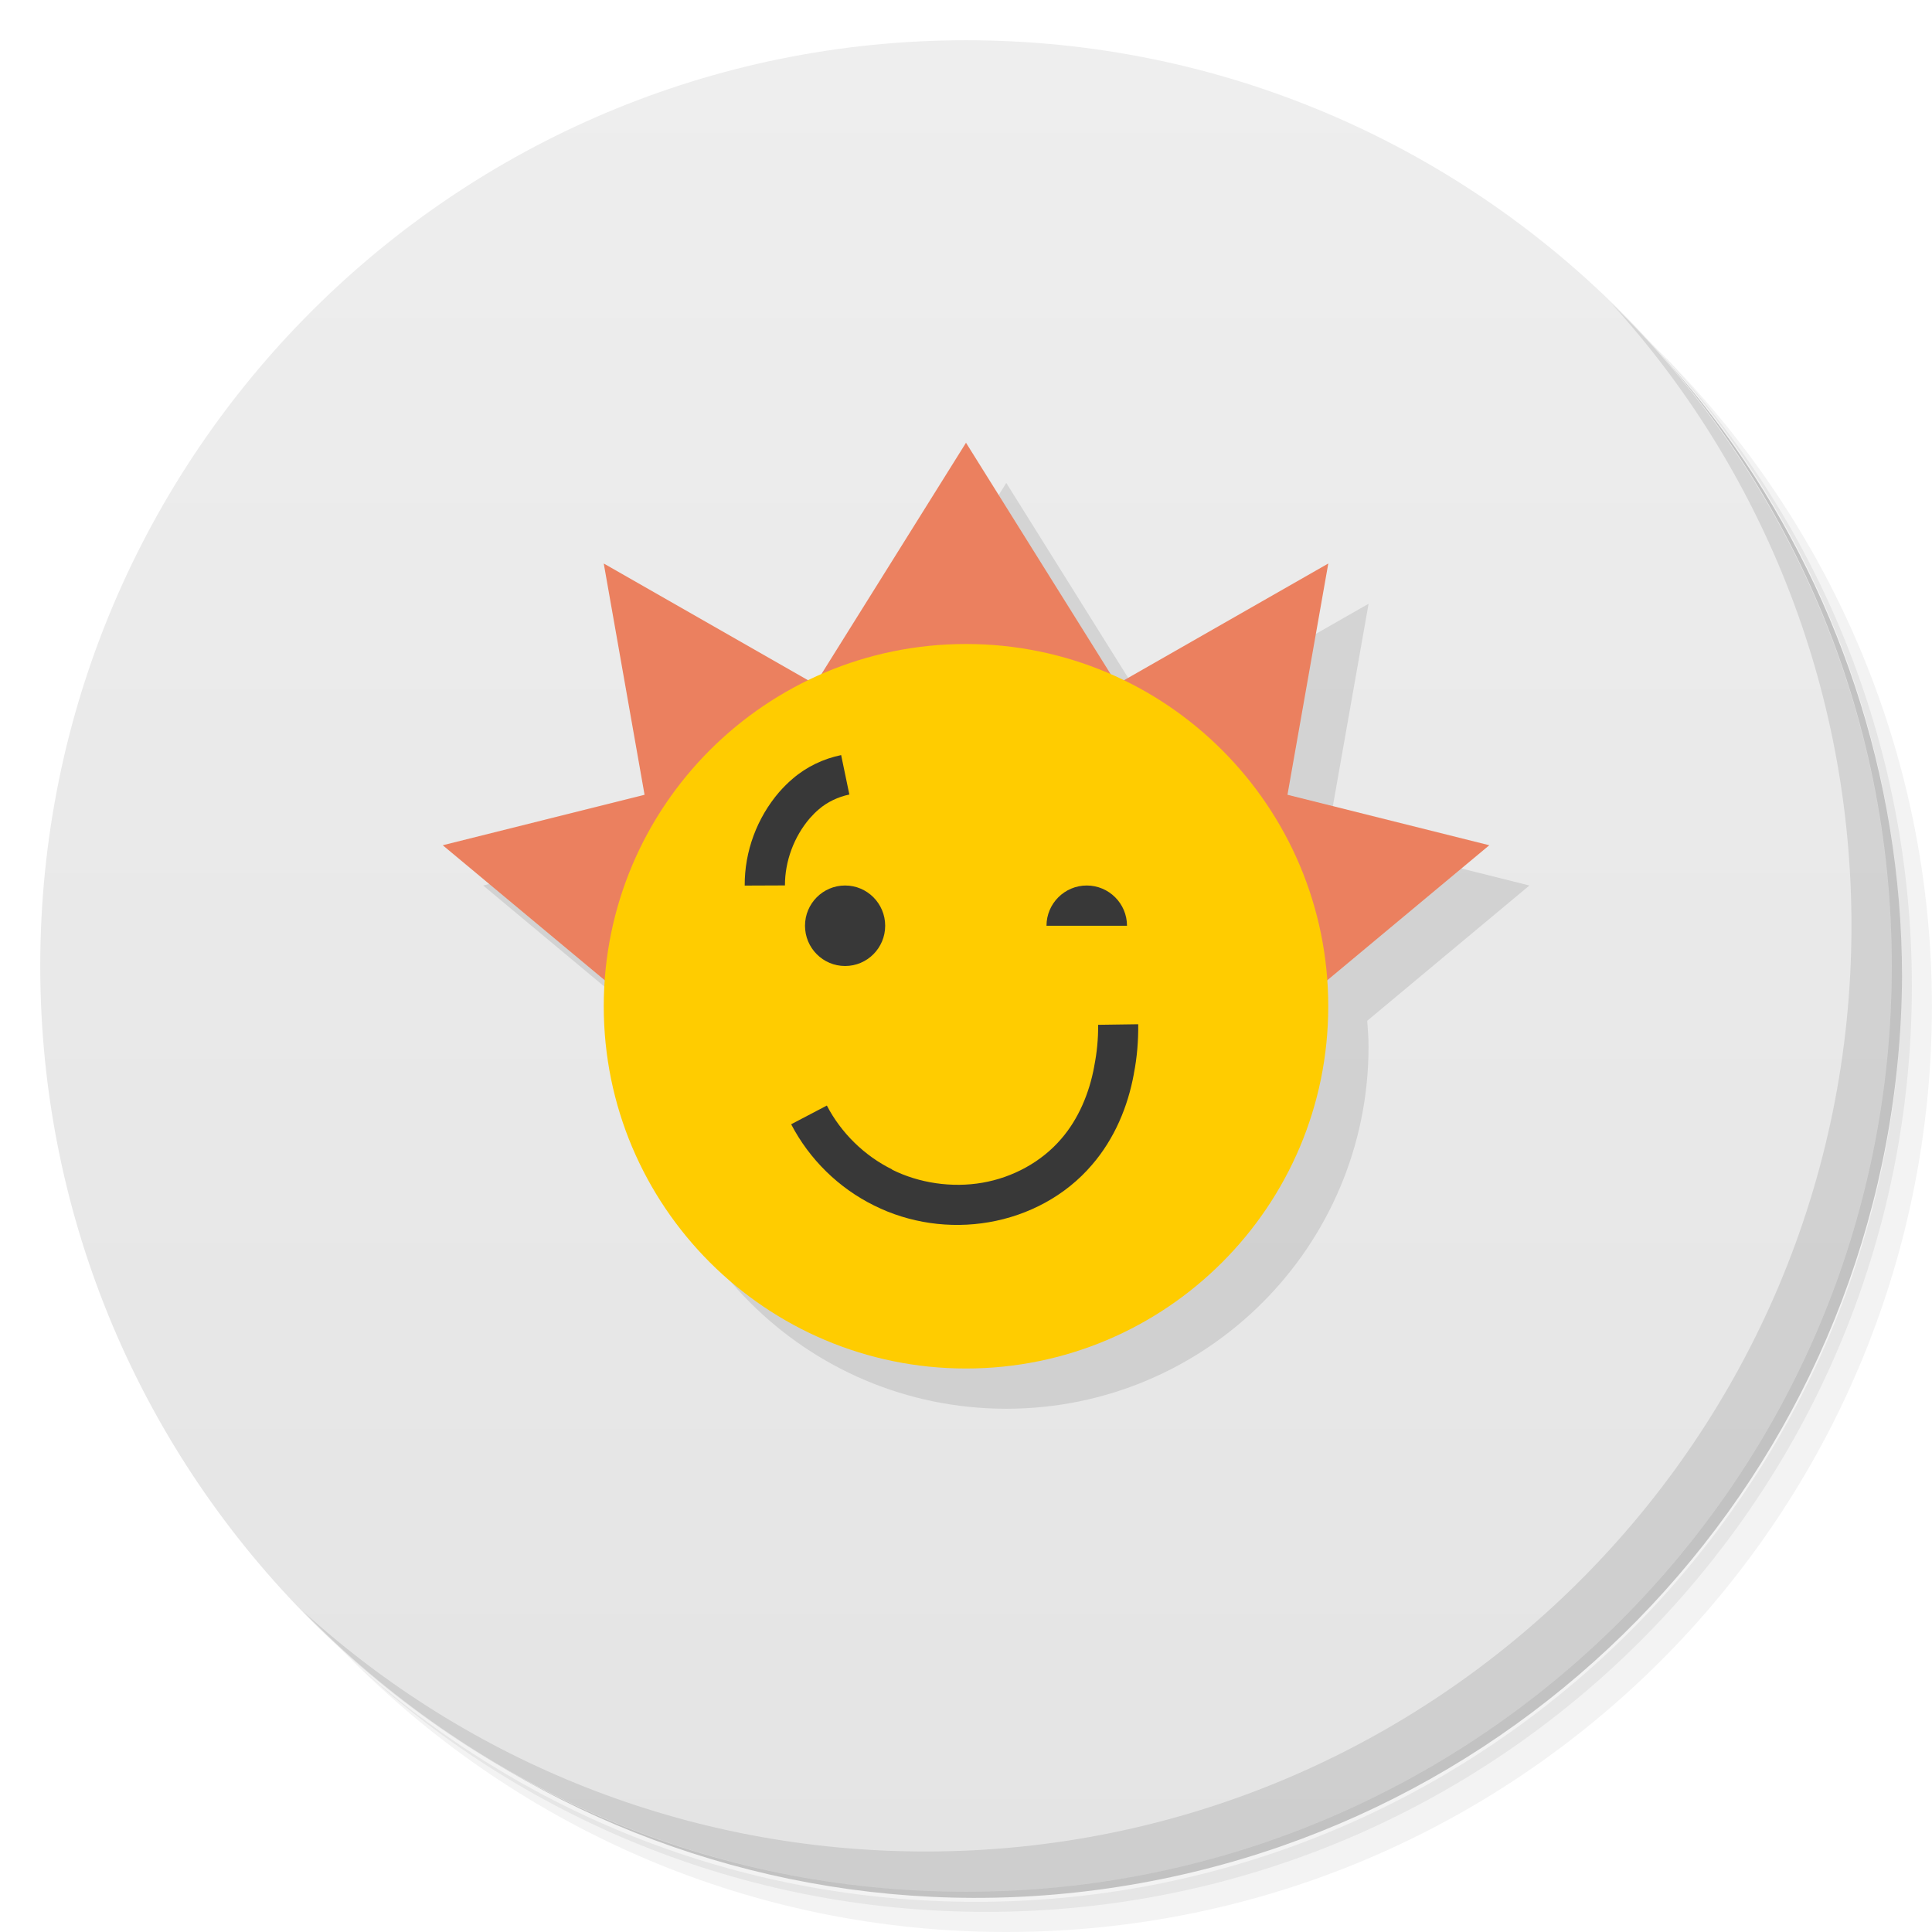
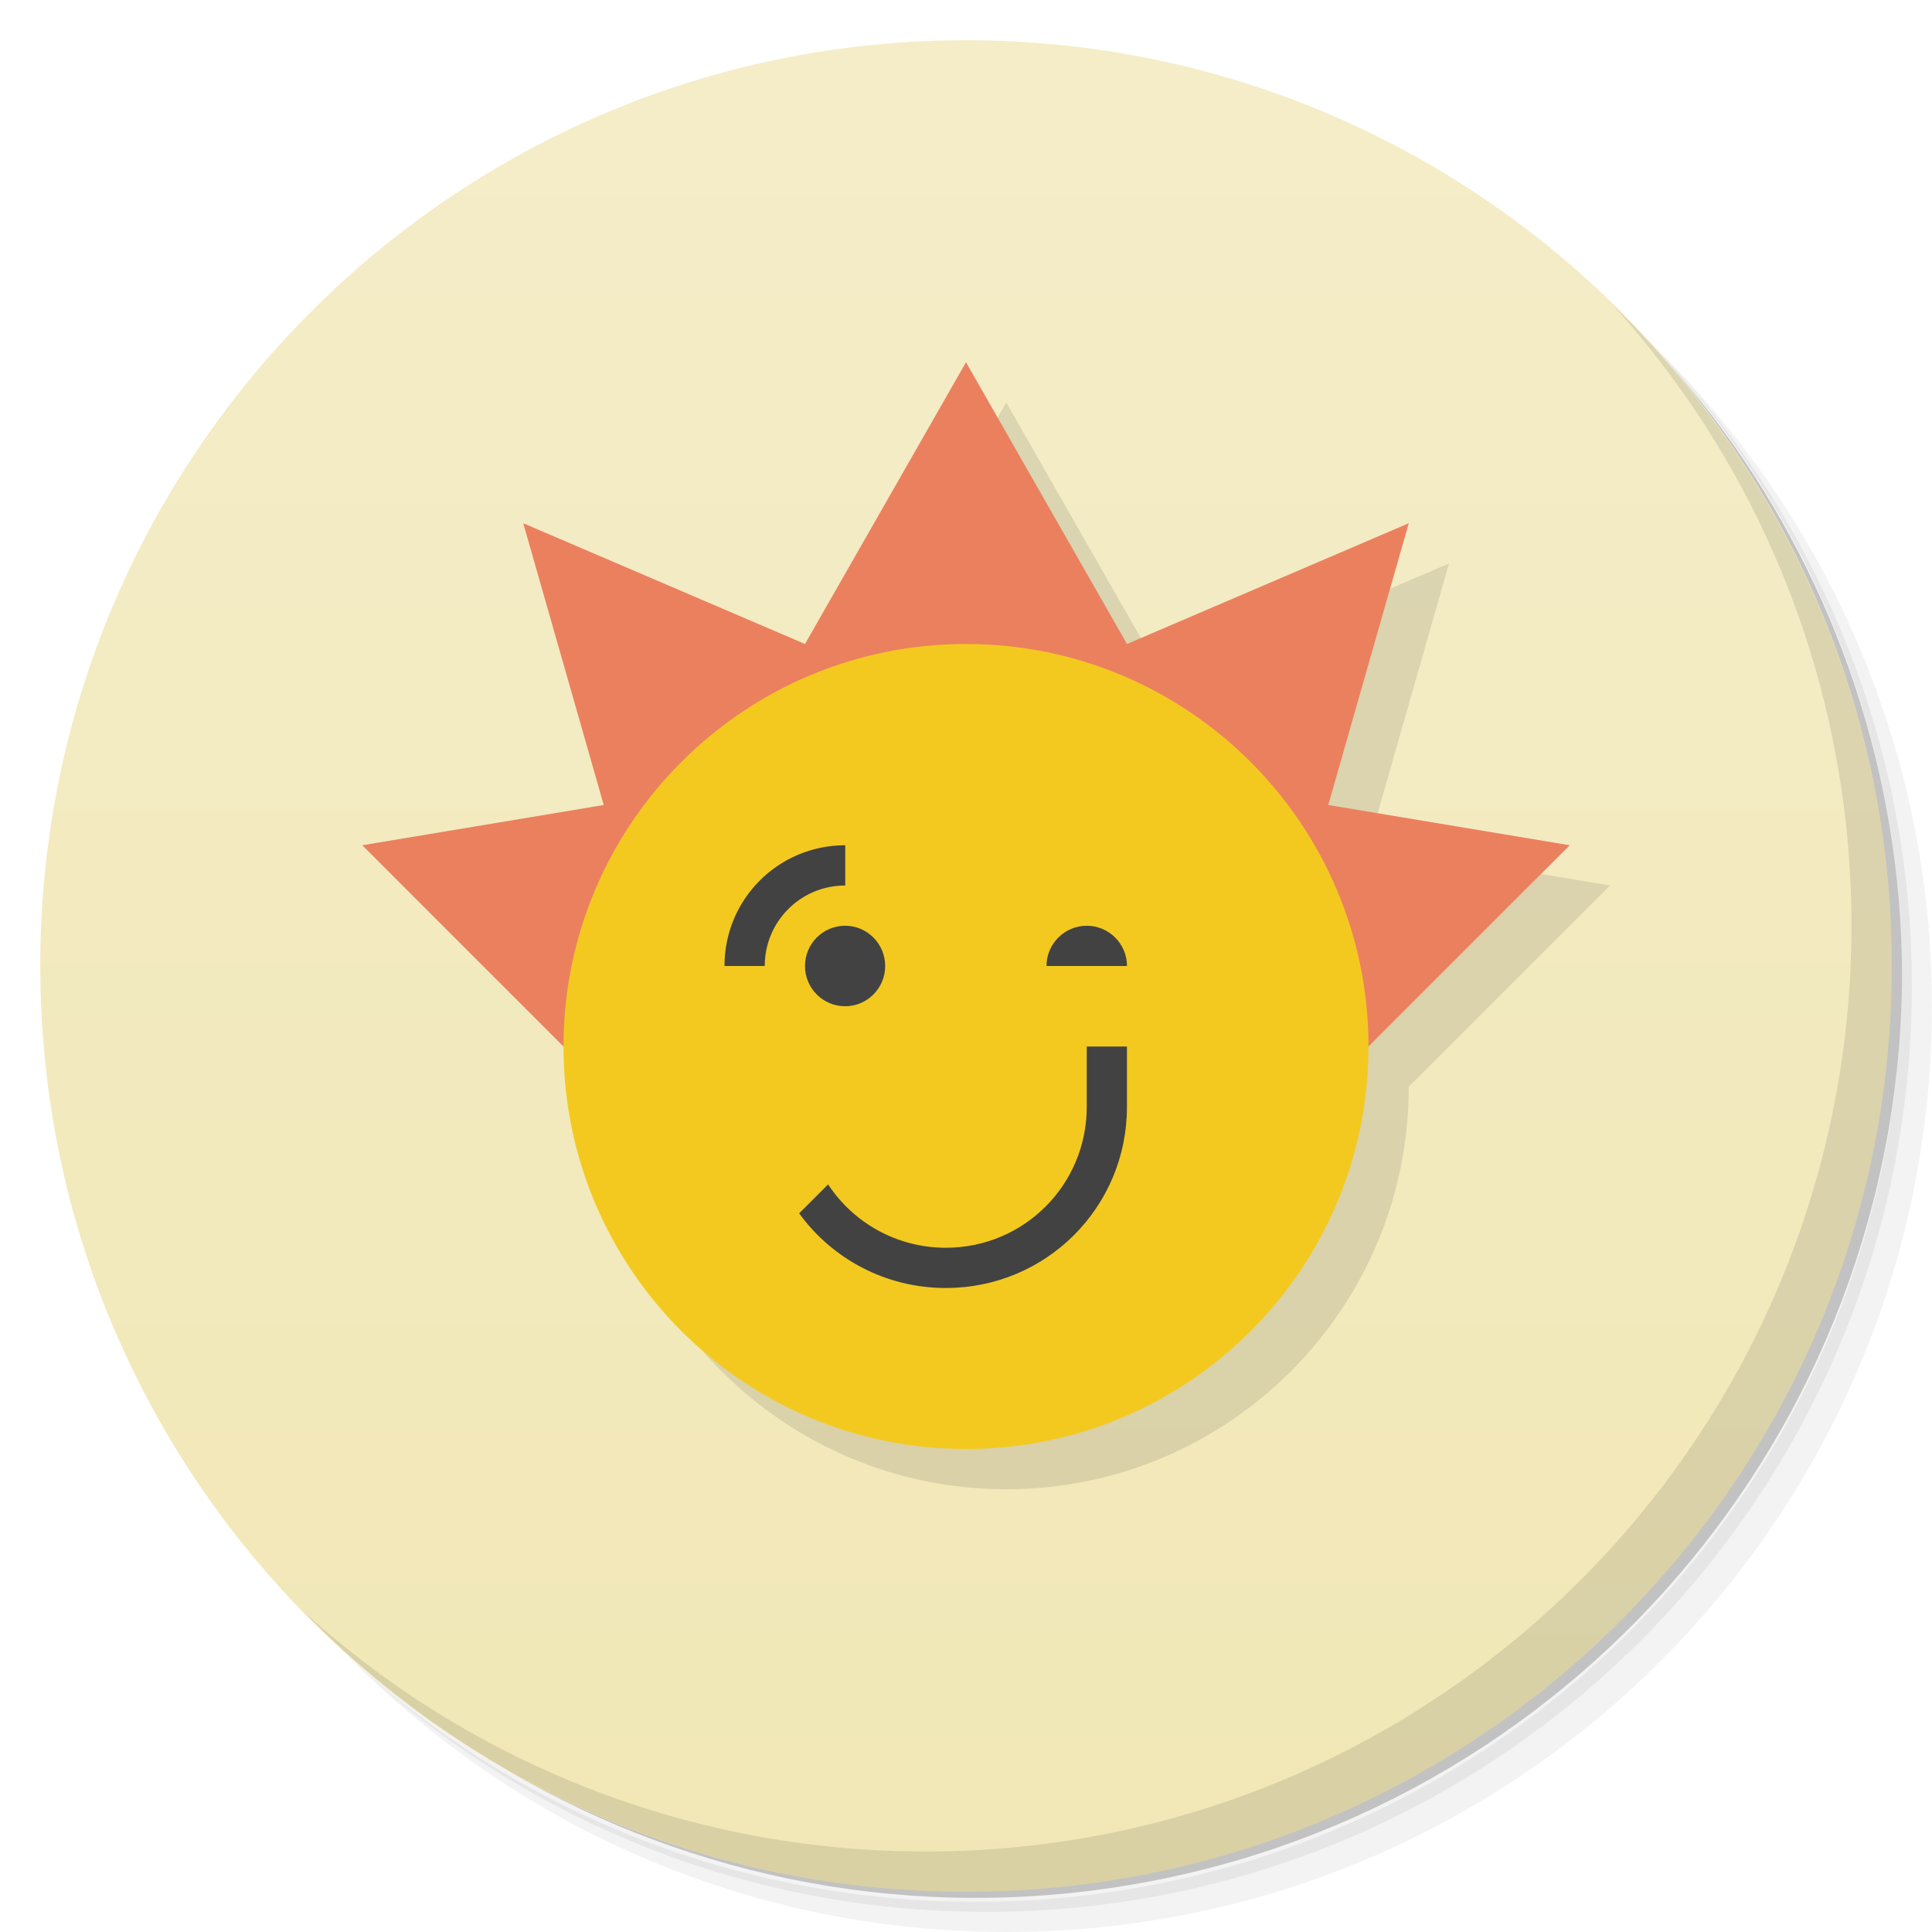
<svg xmlns="http://www.w3.org/2000/svg" version="1.1" viewBox="0 0 48 48">
  <defs>
-     <linearGradient id="linearGradient3764" x1="1" x2="47" gradientTransform="matrix(0 -1 1 0 -1.5e-6 48)" gradientUnits="userSpaceOnUse">
-       <stop style="stop-color:#e4e4e4" offset="0" />
-       <stop style="stop-color:#eee" offset="1" />
+     <linearGradient id="bg" x1="1" x2="47" gradientTransform="matrix(0 -1 1 0 -1.5e-6 48)" gradientUnits="userSpaceOnUse">
+       <stop style="stop-color:#f1e7b6" offset="0" />
+       <stop style="stop-color:#f4edc8" offset="1" />
    </linearGradient>
  </defs>
  <path d="m36.31 5c5.859 4.062 9.688 10.831 9.688 18.5 0 12.426-10.07 22.5-22.5 22.5-7.669 0-14.438-3.828-18.5-9.688 1.037 1.822 2.306 3.499 3.781 4.969 4.085 3.712 9.514 5.969 15.469 5.969 12.703 0 23-10.298 23-23 0-5.954-2.256-11.384-5.969-15.469-1.469-1.475-3.147-2.744-4.969-3.781zm4.969 3.781c3.854 4.113 6.219 9.637 6.219 15.719 0 12.703-10.297 23-23 23-6.081 0-11.606-2.364-15.719-6.219 4.16 4.144 9.883 6.719 16.219 6.719 12.703 0 23-10.298 23-23 0-6.335-2.575-12.06-6.719-16.219z" style="opacity:.05" />
  <path d="m41.28 8.781c3.712 4.085 5.969 9.514 5.969 15.469 0 12.703-10.297 23-23 23-5.954 0-11.384-2.256-15.469-5.969 4.113 3.854 9.637 6.219 15.719 6.219 12.703 0 23-10.298 23-23 0-6.081-2.364-11.606-6.219-15.719z" style="opacity:.1" />
  <path d="m31.25 2.375c8.615 3.154 14.75 11.417 14.75 21.13 0 12.426-10.07 22.5-22.5 22.5-9.708 0-17.971-6.135-21.12-14.75a23 23 0 0 0 44.875-7 23 23 0 0 0-16-21.875z" style="opacity:.2" />
-   <path d="m24 1c12.703 0 23 10.297 23 23s-10.297 23-23 23-23-10.297-23-23 10.297-23 23-23z" style="fill:url(#linearGradient3764)" />
+   <path d="m24 1c12.703 0 23 10.297 23 23s-10.297 23-23 23-23-10.297-23-23 10.297-23 23-23z" style="fill:url(#bg)" />
  <g transform="translate(0,-1)">
-     <g transform="translate(1,1)">
-       <g style="opacity:.1">
-         <path d="m24 12-3.594 5.75c-0.11 0.048-0.215 0.104-0.322 0.156l-5.084-2.906 1.014 5.746-5.01 1.254 4.03 3.361c-0.015 0.212-0.033 0.423-0.033 0.639 0 4.97 4.03 9 9 9s9-4.03 9-9c0-0.216-0.018-0.427-0.033-0.639l4.03-3.361-5.01-1.254 1.014-5.746-5.086 2.906c-0.106-0.051-0.21-0.107-0.318-0.154l-3.596-5.752z" />
-       </g>
-     </g>
+     <g transform="translate(1,1)" />
  </g>
-   <path d="m24 11-3.75 6-5.25-3 1.014 5.746-5.014 1.254 6 5 1.812-6.342 1.266-0.658h7.844l1.266 0.658 1.809 6.342h0.004l6-5-5.014-1.254 1.014-5.746-5.25 3z" style="fill:#eb805f" />
-   <path d="m33 25c0 4.969-4.03 9-9 9-4.969 0-9-4.03-9-9 0-4.969 4.03-9 9-9 4.969 0 9 4.03 9 9" style="fill:#fc0" />
-   <path d="m20.898 18.76c-0.44 0.091-0.859 0.289-1.205 0.588-0.123 0.104-0.231 0.214-0.328 0.324l-0.006 0.006c-0.553 0.644-0.862 1.475-0.857 2.324l1-0.004c-3e-3 -0.597 0.224-1.21 0.617-1.668 0.072-0.081 0.145-0.156 0.223-0.221l4e-3 -4e-3c0.208-0.179 0.478-0.308 0.756-0.365zm0.098 3.24c-0.551 0-0.996 0.449-0.996 1s0.445 1 0.996 1 0.996-0.449 0.996-1c-1e-6 -0.551-0.445-1-0.996-1zm6.004 0c-0.551 0-1 0.449-1 1h2c0-0.551-0.449-1-1-1zm1.279 3.447-0.996 0.014c3e-3 0.349-0.03 0.693-0.098 1.031v0.006c-0.122 0.666-0.394 1.306-0.816 1.793-0.49 0.575-1.206 0.964-1.965 1.094-0.753 0.13-1.569 0.01-2.242-0.326v-0.006c-0.685-0.338-1.265-0.905-1.619-1.586l-0.887 0.465c0.454 0.871 1.181 1.585 2.062 2.019 0.872 0.436 1.883 0.582 2.852 0.414 0.976-0.167 1.903-0.654 2.561-1.426 0.562-0.651 0.891-1.45 1.039-2.256v-0.006c0.08-0.403 0.113-0.817 0.109-1.23z" style="fill:#383838" />
+   <path d="m25 10-4 7-7-3 2 7-6 1 5 5c0 5.522 4.479 10 10 10 5.522 0 10-4.479 10-10l5-5-6-1 2-7-7 3z" style="opacity:.1" />
+   <path d="m24 9-4 7-7-3 2 7-6 1 5 5h20l5-5-6-1 2-7-7 3z" style="fill:#eb805f" />
+   <path d="m24 16c-5.522 0-10 4.479-10 10 0 5.522 4.479 10 10 10 5.522 0 10-4.479 10-10 0-5.522-4.479-10-10-10z" style="fill:#f3c920" />
+   <path d="m21 21c-1.662 0-3 1.338-3 3h1c0-1.108 0.892-2 2-2zm-0.004 2c-0.551 0-0.996 0.449-0.996 1s0.445 1 0.996 1 0.996-0.449 0.996-1c-2e-6 -0.551-0.445-1-0.996-1zm6.004 0c-0.551 0-1 0.449-1 1h2c0-0.551-0.449-1-1-1zm0 3v1.5c0 1.939-1.561 3.5-3.5 3.5-1.226 0-2.301-0.625-2.926-1.574l-0.719 0.719c0.816 1.125 2.142 1.855 3.644 1.855 2.493 0 4.5-2.007 4.5-4.5v-1.5z" style="fill:#424242" />
  <path d="m40.03 7.531c3.712 4.084 5.969 9.514 5.969 15.469 0 12.703-10.297 23-23 23-5.954 0-11.384-2.256-15.469-5.969 4.178 4.291 10.01 6.969 16.469 6.969 12.703 0 23-10.298 23-23 0-6.462-2.677-12.291-6.969-16.469z" style="opacity:.1" />
</svg>
